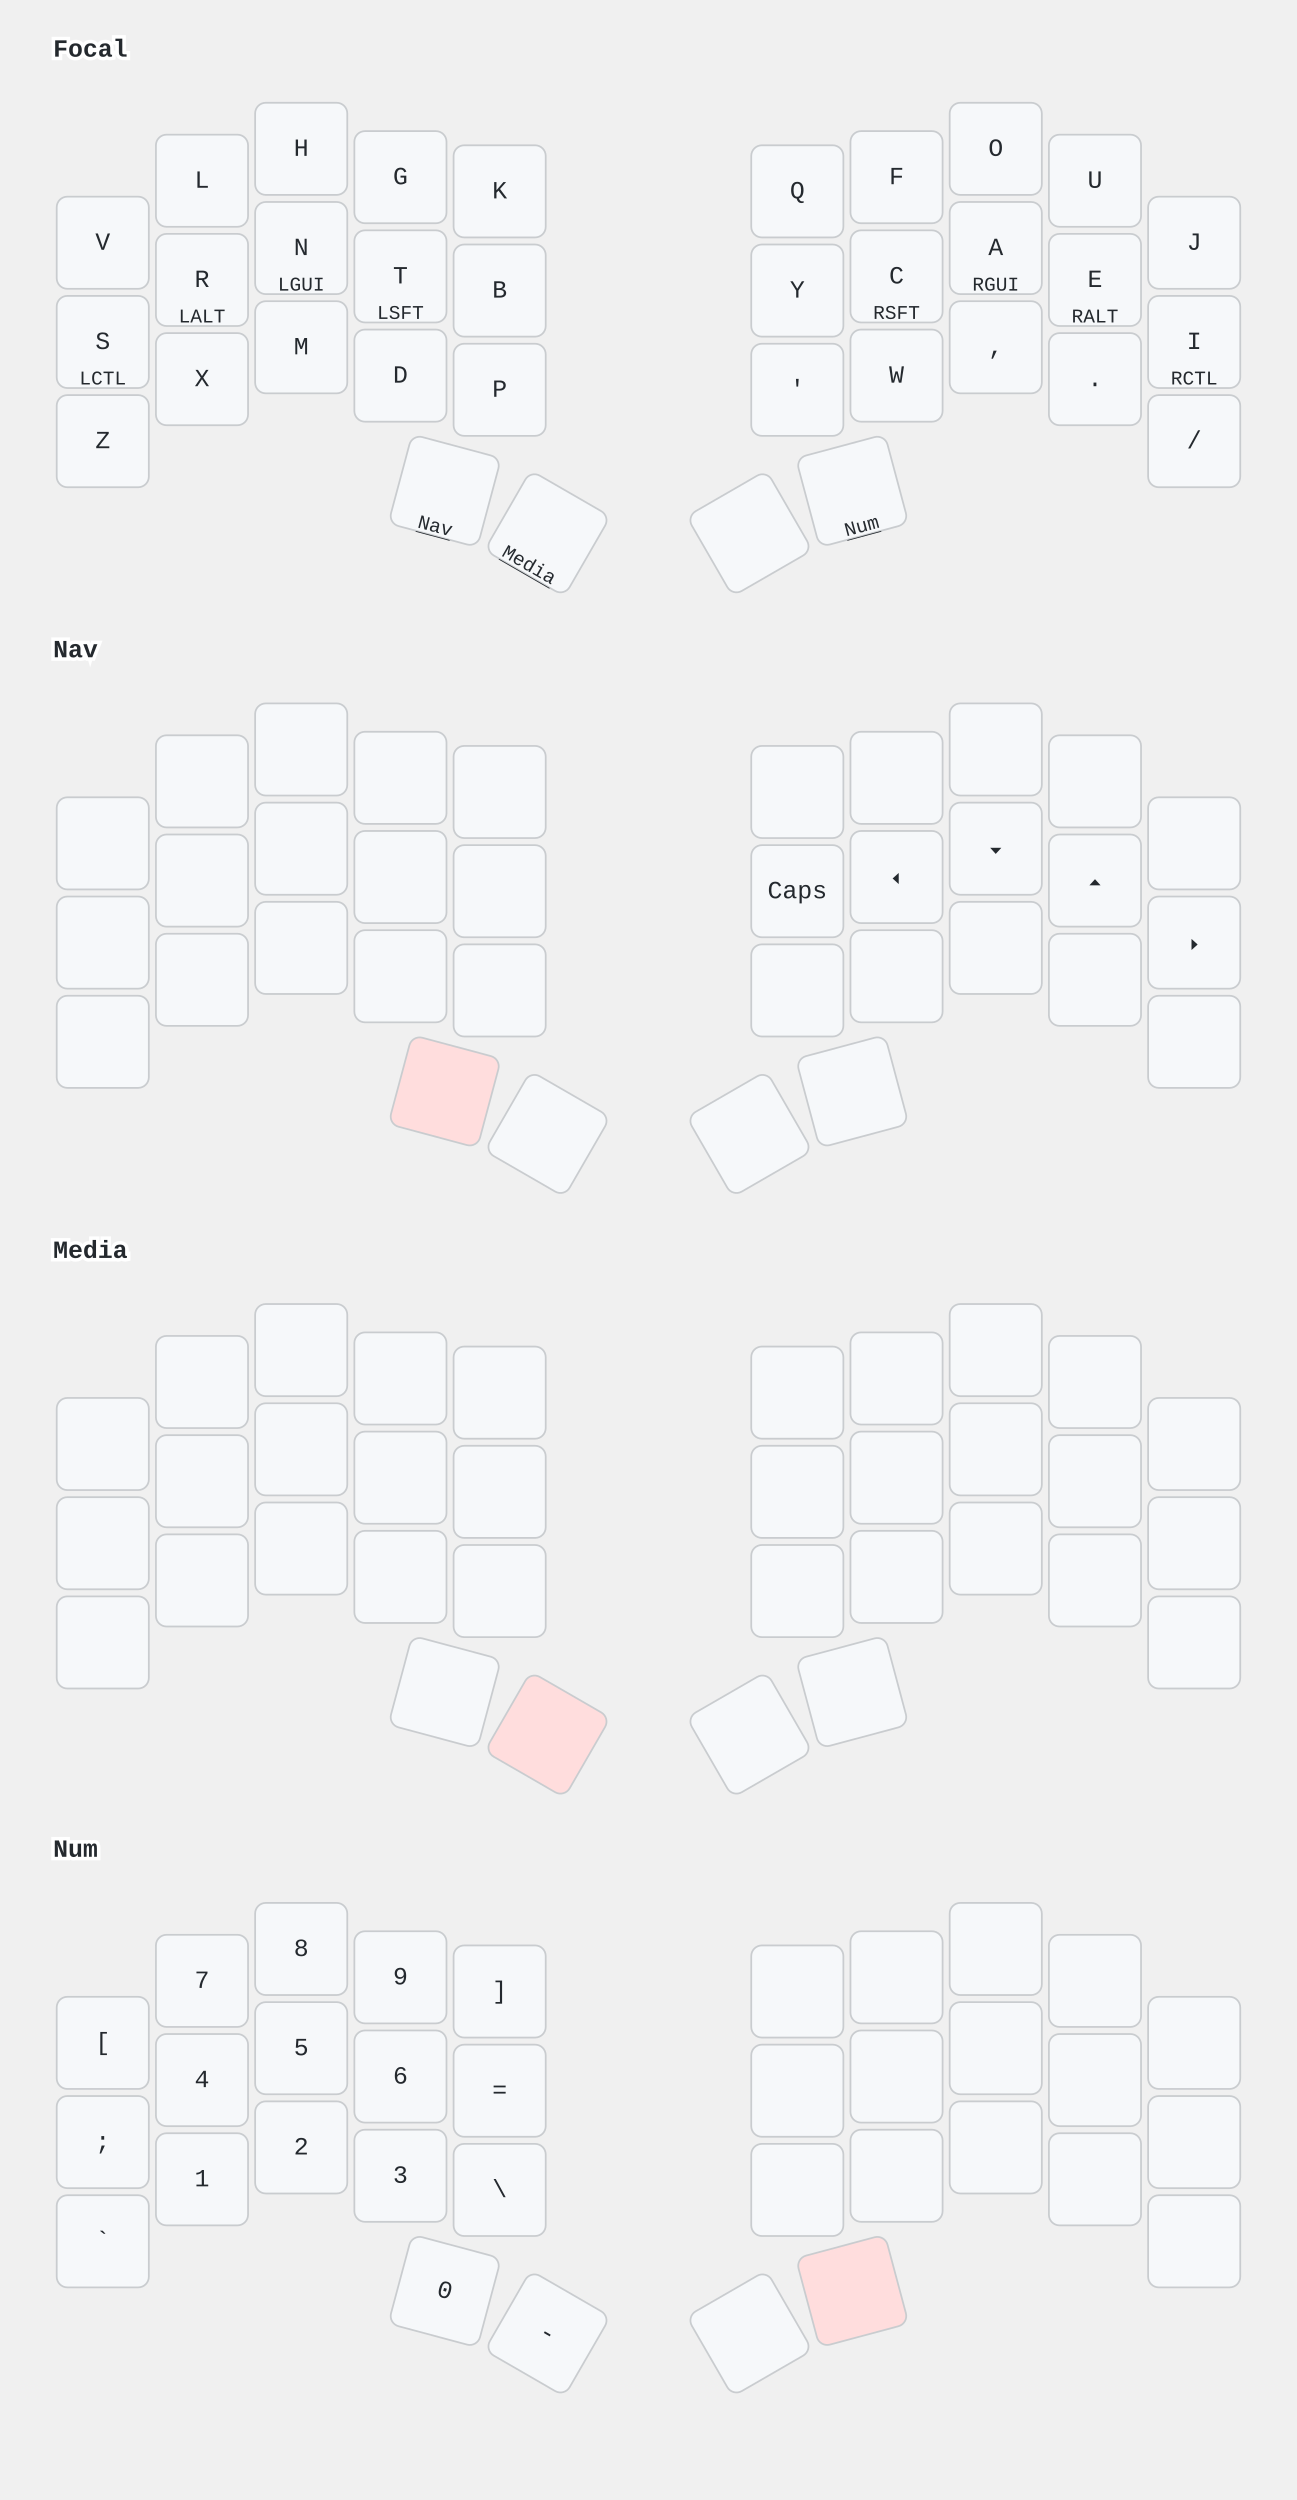
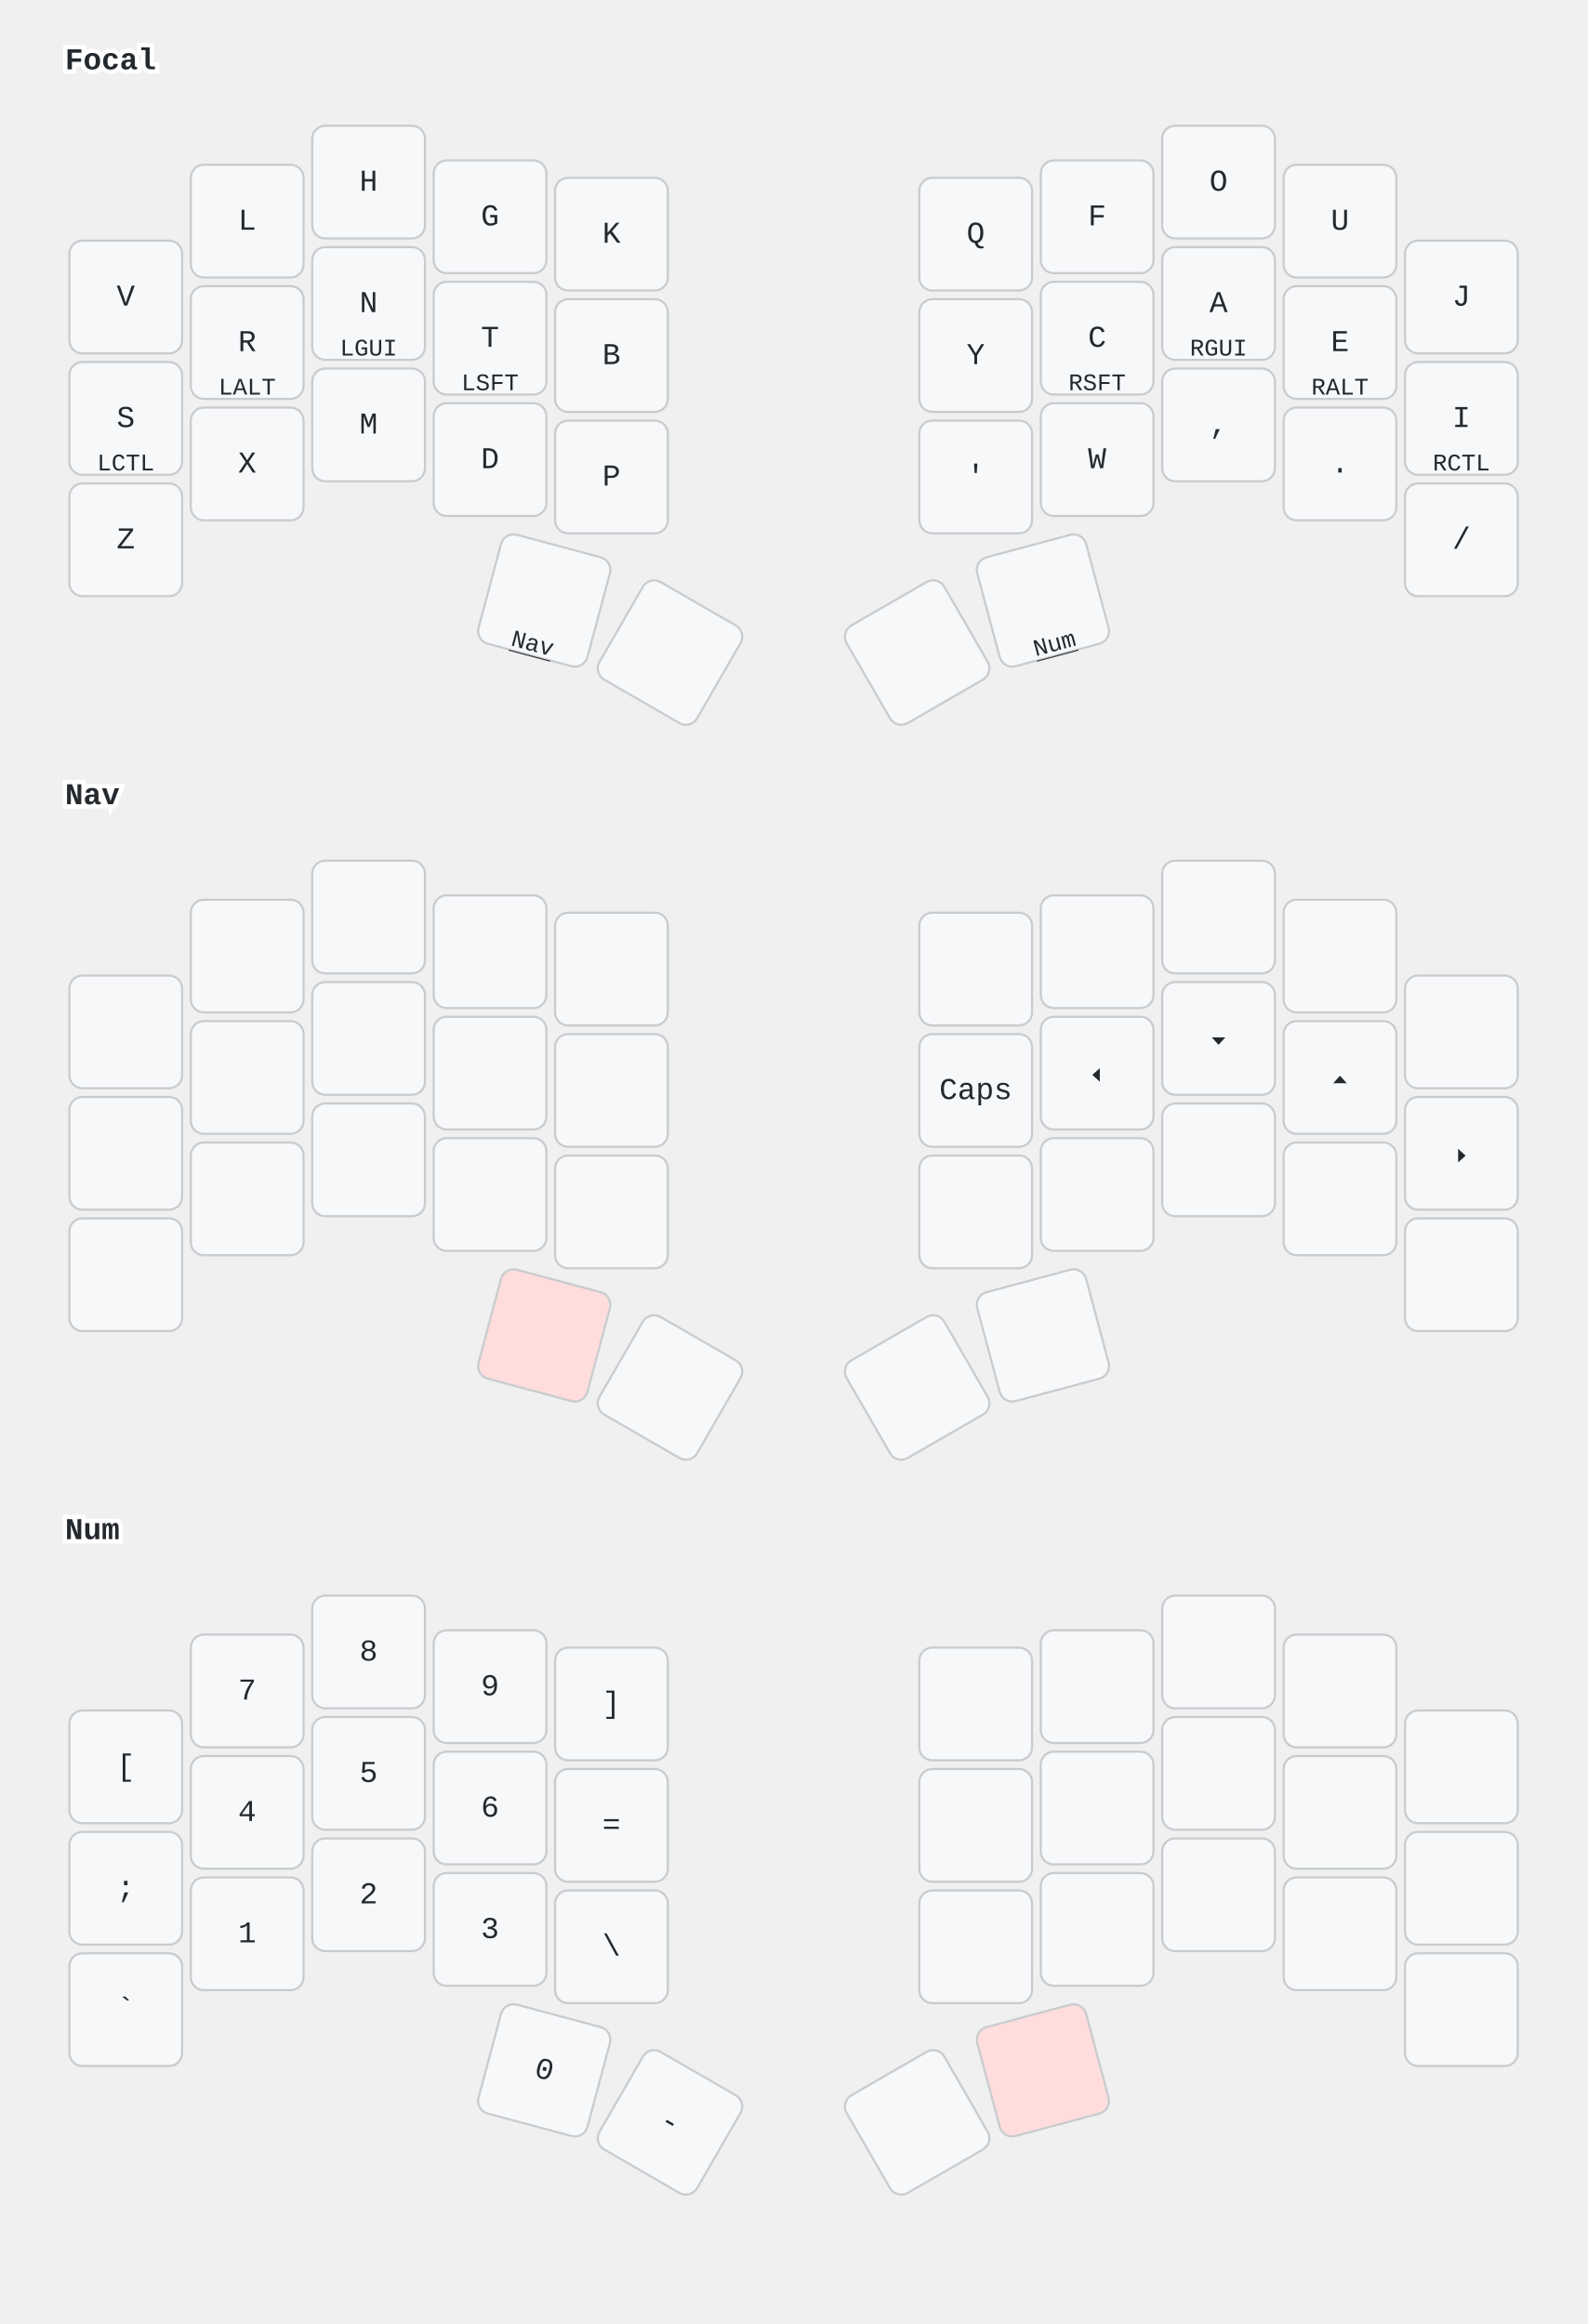
- <svg xmlns="http://www.w3.org/2000/svg" xmlns:xlink="http://www.w3.org/1999/xlink" width="732" height="1411" viewBox="0 0 732 1411" class="keymap">
+ <svg xmlns="http://www.w3.org/2000/svg" xmlns:xlink="http://www.w3.org/1999/xlink" width="732" height="1072" viewBox="0 0 732 1072" class="keymap">
  <defs>/* start glyphs */
<svg id="mdi:apple-keyboard-command">
      <svg id="mdi-apple-keyboard-command" viewBox="0 0 24 24">
        <path d="M6,2A4,4 0 0,1 10,6V8H14V6A4,4 0 0,1 18,2A4,4 0 0,1 22,6A4,4 0 0,1 18,10H16V14H18A4,4 0 0,1 22,18A4,4 0 0,1 18,22A4,4 0 0,1 14,18V16H10V18A4,4 0 0,1 6,22A4,4 0 0,1 2,18A4,4 0 0,1 6,14H8V10H6A4,4 0 0,1 2,6A4,4 0 0,1 6,2M16,18A2,2 0 0,0 18,20A2,2 0 0,0 20,18A2,2 0 0,0 18,16H16V18M14,10H10V14H14V10M6,16A2,2 0 0,0 4,18A2,2 0 0,0 6,20A2,2 0 0,0 8,18V16H6M8,6A2,2 0 0,0 6,4A2,2 0 0,0 4,6A2,2 0 0,0 6,8H8V6M18,8A2,2 0 0,0 20,6A2,2 0 0,0 18,4A2,2 0 0,0 16,6V8H18Z" />
      </svg>
    </svg>
    <svg id="mdi:apple-keyboard-control">
      <svg id="mdi-apple-keyboard-control" viewBox="0 0 24 24">
        <path d="M19.78,11.78L18.36,13.19L12,6.83L5.64,13.19L4.22,11.78L12,4L19.78,11.78Z" />
      </svg>
    </svg>
    <svg id="mdi:apple-keyboard-option">
      <svg id="mdi-apple-keyboard-option" viewBox="0 0 24 24">
        <path d="M3,4H9.11L16.15,18H21V20H14.88L7.84,6H3V4M14,4H21V6H14V4Z" />
      </svg>
    </svg>
    <svg id="mdi:apple-keyboard-shift">
      <svg id="mdi-apple-keyboard-shift" viewBox="0 0 24 24">
        <path d="M15,18V12H17.17L12,6.83L6.83,12H9V18H15M12,4L22,14H17V20H7V14H2L12,4Z" />
      </svg>
    </svg>
    <svg id="mdi:backspace-outline">
      <svg id="mdi-backspace-outline" viewBox="0 0 24 24">
        <path d="M19,15.59L17.59,17L14,13.41L10.41,17L9,15.59L12.59,12L9,8.41L10.41,7L14,10.59L17.59,7L19,8.41L15.41,12L19,15.59M22,3A2,2 0 0,1 24,5V19A2,2 0 0,1 22,21H7C6.31,21 5.77,20.64 5.41,20.11L0,12L5.41,3.88C5.77,3.35 6.31,3 7,3H22M22,5H7L2.28,12L7,19H22V5Z" />
      </svg>
    </svg>
    <svg id="mdi:keyboard-return">
      <svg id="mdi-keyboard-return" viewBox="0 0 24 24">
        <path d="M19,7V11H5.83L9.41,7.41L8,6L2,12L8,18L9.41,16.58L5.83,13H21V7H19Z" />
      </svg>
    </svg>
    <svg id="mdi:keyboard-space">
      <svg id="mdi-keyboard-space" viewBox="0 0 24 24">
        <path d="M3 15H5V19H19V15H21V19C21 20.1 20.1 21 19 21H5C3.9 21 3 20.1 3 19V15Z" />
      </svg>
    </svg>
    <svg id="mdi:keyboard-tab">
      <svg id="mdi-keyboard-tab" viewBox="0 0 24 24">
        <path d="M20,18H22V6H20M11.59,7.41L15.17,11H1V13H15.17L11.59,16.58L13,18L19,12L13,6L11.59,7.41Z" />
      </svg>
    </svg>
    <svg id="mdi:lightbulb-on-outline">
      <svg id="mdi-lightbulb-on-outline" viewBox="0 0 24 24">
        <path d="M20,11H23V13H20V11M1,11H4V13H1V11M13,1V4H11V1H13M4.92,3.5L7.05,5.64L5.63,7.05L3.5,4.93L4.92,3.5M16.95,5.63L19.07,3.5L20.5,4.93L18.37,7.05L16.95,5.63M12,6A6,6 0 0,1 18,12C18,14.22 16.79,16.16 15,17.2V19A1,1 0 0,1 14,20H10A1,1 0 0,1 9,19V17.2C7.21,16.16 6,14.22 6,12A6,6 0 0,1 12,6M14,21V22A1,1 0 0,1 13,23H11A1,1 0 0,1 10,22V21H14M11,18H13V15.87C14.73,15.43 16,13.86 16,12A4,4 0 0,0 12,8A4,4 0 0,0 8,12C8,13.86 9.27,15.43 11,15.87V18Z" />
      </svg>
    </svg>
    <svg id="mdi:lightbulb-outline">
      <svg id="mdi-lightbulb-outline" viewBox="0 0 24 24">
        <path d="M12,2A7,7 0 0,1 19,9C19,11.38 17.81,13.47 16,14.74V17A1,1 0 0,1 15,18H9A1,1 0 0,1 8,17V14.74C6.19,13.47 5,11.38 5,9A7,7 0 0,1 12,2M9,21V20H15V21A1,1 0 0,1 14,22H10A1,1 0 0,1 9,21M12,4A5,5 0 0,0 7,9C7,11.05 8.23,12.81 10,13.58V16H14V13.58C15.77,12.81 17,11.05 17,9A5,5 0 0,0 12,4Z" />
      </svg>
    </svg>
    <svg id="mdi:play-pause">
      <svg id="mdi-play-pause" viewBox="0 0 24 24">
        <path d="M3,5V19L11,12M13,19H16V5H13M18,5V19H21V5" />
      </svg>
    </svg>
    <svg id="mdi:skip-next">
      <svg id="mdi-skip-next" viewBox="0 0 24 24">
        <path d="M16,18H18V6H16M6,18L14.5,12L6,6V18Z" />
      </svg>
    </svg>
    <svg id="mdi:skip-previous">
      <svg id="mdi-skip-previous" viewBox="0 0 24 24">
        <path d="M6,18V6H8V18H6M9.5,12L18,6V18L9.5,12Z" />
      </svg>
    </svg>
    <svg id="mdi:volume-high">
      <svg id="mdi-volume-high" viewBox="0 0 24 24">
        <path d="M14,3.23V5.29C16.89,6.15 19,8.83 19,12C19,15.17 16.89,17.84 14,18.7V20.77C18,19.86 21,16.28 21,12C21,7.72 18,4.14 14,3.23M16.5,12C16.5,10.23 15.5,8.71 14,7.97V16C15.5,15.29 16.5,13.76 16.5,12M3,9V15H7L12,20V4L7,9H3Z" />
      </svg>
    </svg>
    <svg id="mdi:volume-low">
      <svg id="mdi-volume-low" viewBox="0 0 24 24">
        <path d="M7,9V15H11L16,20V4L11,9H7Z" />
      </svg>
    </svg>
    <svg id="mdi:volume-off">
      <svg id="mdi-volume-off" viewBox="0 0 24 24">
        <path d="M12,4L9.91,6.09L12,8.18M4.27,3L3,4.27L7.73,9H3V15H7L12,20V13.27L16.25,17.53C15.58,18.04 14.83,18.46 14,18.7V20.77C15.38,20.45 16.63,19.82 17.68,18.96L19.73,21L21,19.73L12,10.73M19,12C19,12.94 18.8,13.82 18.46,14.64L19.97,16.15C20.62,14.91 21,13.5 21,12C21,7.72 18,4.14 14,3.23V5.29C16.89,6.15 19,8.83 19,12M16.5,12C16.5,10.23 15.5,8.71 14,7.97V10.18L16.45,12.63C16.5,12.43 16.5,12.21 16.5,12Z" />
      </svg>
    </svg>
  </defs>/* end glyphs */
<style>/* inherit to force styles through use tags */
svg path {
    fill: inherit;
}

/* font and background color specifications */
svg.keymap {
    font-family: SFMono-Regular,Consolas,Liberation Mono,Menlo,monospace;
    font-size: 14px;
    font-kerning: normal;
    text-rendering: optimizeLegibility;
    fill: #24292e;
}

/* default key styling */
rect.key {
    fill: #f6f8fa;
}

rect.key, rect.combo {
    stroke: #c9cccf;
    stroke-width: 1;
}

/* default key side styling, only used is draw_key_sides is set */
rect.side {
    filter: brightness(90%);
}

/* color accent for combo boxes */
rect.combo, rect.combo-separate {
    fill: #cdf;
}

/* color accent for held keys */
rect.held, rect.combo.held {
    fill: #fdd;
}

/* color accent for ghost (optional) keys */
rect.ghost, rect.combo.ghost {
    stroke-dasharray: 4, 4;
    stroke-width: 2;
}

text {
    text-anchor: middle;
    dominant-baseline: middle;
}

/* styling for layer labels */
text.label {
    font-weight: bold;
    text-anchor: start;
    stroke: white;
    stroke-width: 4;
    paint-order: stroke;
}

/* styling for optional footer */
text.footer {
    text-anchor: end;
    dominant-baseline: auto;
    stroke: white;
    stroke-width: 4;
    paint-order: stroke;
}

/* styling for combo tap, and key non-tap label text */
text.combo, text.hold, text.shifted, text.left, text.right, text.tl, text.tr, text.bl, text.br {
    font-size: 11px;
}

text.hold, text.bl, text.br {
    text-anchor: middle;
    dominant-baseline: auto;
}

text.shifted, text.tl, text.tr {
    text-anchor: middle;
    dominant-baseline: hanging;
}

text.left, text.tl, text.bl {
    text-anchor: start;
}

text.right, text.tr, text.br {
    text-anchor: end;
}

text.layer-activator {
    text-decoration: underline;
}

/* styling for hold/shifted label text in combo box */
text.combo.hold, text.combo.shifted, text.combo.left, text.combo.right {
    font-size: 8px;
}

/* lighter symbol for transparent keys */
text.trans {
    fill: #7b7e81;
}

/* styling for combo dendrons */
path.combo {
    stroke-width: 1;
    stroke: gray;
    fill: none;
}

/* Start Tabler Icons Cleanup */
/* cannot use height/width with glyphs */
.icon-tabler &gt; path {
    fill: inherit;
    stroke: inherit;
    stroke-width: 2;
}
/* hide tabler's default box */
.icon-tabler &gt; path[stroke="none"][fill="none"] {
    visibility: hidden;
}
/* End Tabler Icons Cleanup */

@media (prefers-color-scheme: dark) {
svg.keymap { fill: #d1d6db; }
rect.key { fill: #3f4750; }
rect.key, rect.combo { stroke: #60666c; }
rect.combo, rect.combo-separate { fill: #1f3d7a; }
rect.held, rect.combo.held { fill: #854747; }
text.label, text.footer { stroke: black; }
text.trans { fill: #7e8184; }
path.combo { stroke: #7f7f7f; }

}</style>
  <g transform="translate(30, 0)" class="layer-Focal">
    <text x="0" y="28" class="label" id="Focal">Focal</text>
    <g transform="translate(0, 56)">
      <g transform="translate(28, 81)" class="key keypos-0">
        <rect rx="6" ry="6" x="-26" y="-26" width="52" height="52" class="key" />
        <text x="0" y="0" class="key tap">V</text>
      </g>
      <g transform="translate(84, 46)" class="key keypos-1">
        <rect rx="6" ry="6" x="-26" y="-26" width="52" height="52" class="key" />
        <text x="0" y="0" class="key tap">L</text>
      </g>
      <g transform="translate(140, 28)" class="key keypos-2">
        <rect rx="6" ry="6" x="-26" y="-26" width="52" height="52" class="key" />
        <text x="0" y="0" class="key tap">H</text>
      </g>
      <g transform="translate(196, 44)" class="key keypos-3">
        <rect rx="6" ry="6" x="-26" y="-26" width="52" height="52" class="key" />
        <text x="0" y="0" class="key tap">G</text>
      </g>
      <g transform="translate(252, 52)" class="key keypos-4">
        <rect rx="6" ry="6" x="-26" y="-26" width="52" height="52" class="key" />
        <text x="0" y="0" class="key tap">K</text>
      </g>
      <g transform="translate(420, 52)" class="key keypos-5">
        <rect rx="6" ry="6" x="-26" y="-26" width="52" height="52" class="key" />
        <text x="0" y="0" class="key tap">Q</text>
      </g>
      <g transform="translate(476, 44)" class="key keypos-6">
        <rect rx="6" ry="6" x="-26" y="-26" width="52" height="52" class="key" />
        <text x="0" y="0" class="key tap">F</text>
      </g>
      <g transform="translate(532, 28)" class="key keypos-7">
        <rect rx="6" ry="6" x="-26" y="-26" width="52" height="52" class="key" />
        <text x="0" y="0" class="key tap">O</text>
      </g>
      <g transform="translate(588, 46)" class="key keypos-8">
        <rect rx="6" ry="6" x="-26" y="-26" width="52" height="52" class="key" />
        <text x="0" y="0" class="key tap">U</text>
      </g>
      <g transform="translate(644, 81)" class="key keypos-9">
        <rect rx="6" ry="6" x="-26" y="-26" width="52" height="52" class="key" />
        <text x="0" y="0" class="key tap">J</text>
      </g>
      <g transform="translate(28, 137)" class="key keypos-10">
        <rect rx="6" ry="6" x="-26" y="-26" width="52" height="52" class="key" />
        <text x="0" y="0" class="key tap">S</text>
        <text x="0" y="24" class="key hold">LCTL</text>
      </g>
      <g transform="translate(84, 102)" class="key keypos-11">
        <rect rx="6" ry="6" x="-26" y="-26" width="52" height="52" class="key" />
        <text x="0" y="0" class="key tap">R</text>
        <text x="0" y="24" class="key hold">LALT</text>
      </g>
      <g transform="translate(140, 84)" class="key keypos-12">
        <rect rx="6" ry="6" x="-26" y="-26" width="52" height="52" class="key" />
        <text x="0" y="0" class="key tap">N</text>
        <text x="0" y="24" class="key hold">LGUI</text>
      </g>
      <g transform="translate(196, 100)" class="key keypos-13">
        <rect rx="6" ry="6" x="-26" y="-26" width="52" height="52" class="key" />
        <text x="0" y="0" class="key tap">T</text>
        <text x="0" y="24" class="key hold">LSFT</text>
      </g>
      <g transform="translate(252, 108)" class="key keypos-14">
        <rect rx="6" ry="6" x="-26" y="-26" width="52" height="52" class="key" />
        <text x="0" y="0" class="key tap">B</text>
      </g>
      <g transform="translate(420, 108)" class="key keypos-15">
        <rect rx="6" ry="6" x="-26" y="-26" width="52" height="52" class="key" />
        <text x="0" y="0" class="key tap">Y</text>
      </g>
      <g transform="translate(476, 100)" class="key keypos-16">
        <rect rx="6" ry="6" x="-26" y="-26" width="52" height="52" class="key" />
        <text x="0" y="0" class="key tap">C</text>
        <text x="0" y="24" class="key hold">RSFT</text>
      </g>
      <g transform="translate(532, 84)" class="key keypos-17">
        <rect rx="6" ry="6" x="-26" y="-26" width="52" height="52" class="key" />
        <text x="0" y="0" class="key tap">A</text>
        <text x="0" y="24" class="key hold">RGUI</text>
      </g>
      <g transform="translate(588, 102)" class="key keypos-18">
        <rect rx="6" ry="6" x="-26" y="-26" width="52" height="52" class="key" />
        <text x="0" y="0" class="key tap">E</text>
        <text x="0" y="24" class="key hold">RALT</text>
      </g>
      <g transform="translate(644, 137)" class="key keypos-19">
        <rect rx="6" ry="6" x="-26" y="-26" width="52" height="52" class="key" />
        <text x="0" y="0" class="key tap">I</text>
        <text x="0" y="24" class="key hold">RCTL</text>
      </g>
      <g transform="translate(28, 193)" class="key keypos-20">
        <rect rx="6" ry="6" x="-26" y="-26" width="52" height="52" class="key" />
        <text x="0" y="0" class="key tap">Z</text>
      </g>
      <g transform="translate(84, 158)" class="key keypos-21">
        <rect rx="6" ry="6" x="-26" y="-26" width="52" height="52" class="key" />
        <text x="0" y="0" class="key tap">X</text>
      </g>
      <g transform="translate(140, 140)" class="key keypos-22">
        <rect rx="6" ry="6" x="-26" y="-26" width="52" height="52" class="key" />
        <text x="0" y="0" class="key tap">M</text>
      </g>
      <g transform="translate(196, 156)" class="key keypos-23">
        <rect rx="6" ry="6" x="-26" y="-26" width="52" height="52" class="key" />
        <text x="0" y="0" class="key tap">D</text>
      </g>
      <g transform="translate(252, 164)" class="key keypos-24">
        <rect rx="6" ry="6" x="-26" y="-26" width="52" height="52" class="key" />
        <text x="0" y="0" class="key tap">P</text>
      </g>
      <g transform="translate(420, 164)" class="key keypos-25">
        <rect rx="6" ry="6" x="-26" y="-26" width="52" height="52" class="key" />
        <text x="0" y="0" class="key tap">'</text>
      </g>
      <g transform="translate(476, 156)" class="key keypos-26">
        <rect rx="6" ry="6" x="-26" y="-26" width="52" height="52" class="key" />
        <text x="0" y="0" class="key tap">W</text>
      </g>
      <g transform="translate(532, 140)" class="key keypos-27">
        <rect rx="6" ry="6" x="-26" y="-26" width="52" height="52" class="key" />
        <text x="0" y="0" class="key tap">,</text>
      </g>
      <g transform="translate(588, 158)" class="key keypos-28">
        <rect rx="6" ry="6" x="-26" y="-26" width="52" height="52" class="key" />
        <text x="0" y="0" class="key tap">.</text>
      </g>
      <g transform="translate(644, 193)" class="key keypos-29">
        <rect rx="6" ry="6" x="-26" y="-26" width="52" height="52" class="key" />
        <text x="0" y="0" class="key tap">/</text>
      </g>
      <g transform="translate(221, 221) rotate(15.0)" class="key keypos-30">
        <rect rx="6" ry="6" x="-26" y="-26" width="52" height="52" class="key" />
        <use href="#mdi:keyboard-space" xlink:href="#mdi:keyboard-space" x="-7" y="-7" height="14" width="14.0" class="key tap glyph mdi:keyboard-space" />
        <a href="#Nav">
          <text x="0" y="24" class="key hold layer-activator">Nav</text>
        </a>
      </g>
      <g transform="translate(279, 245) rotate(30.0)" class="key keypos-31">
        <rect rx="6" ry="6" x="-26" y="-26" width="52" height="52" class="key" />
        <use href="#mdi:keyboard-tab" xlink:href="#mdi:keyboard-tab" x="-7" y="-7" height="14" width="14.0" class="key tap glyph mdi:keyboard-tab" />
-         <a href="#Media">
-           <text x="0" y="24" class="key hold layer-activator">Media</text>
-         </a>
      </g>
      <g transform="translate(393, 245) rotate(-30.0)" class="key keypos-32">
        <rect rx="6" ry="6" x="-26" y="-26" width="52" height="52" class="key" />
        <use href="#mdi:keyboard-return" xlink:href="#mdi:keyboard-return" x="-7" y="-7" height="14" width="14.0" class="key tap glyph mdi:keyboard-return" />
      </g>
      <g transform="translate(451, 221) rotate(-15.0)" class="key keypos-33">
        <rect rx="6" ry="6" x="-26" y="-26" width="52" height="52" class="key" />
        <use href="#mdi:backspace-outline" xlink:href="#mdi:backspace-outline" x="-7" y="-7" height="14" width="14.0" class="key tap glyph mdi:backspace-outline" />
        <a href="#Num">
          <text x="0" y="24" class="key hold layer-activator">Num</text>
        </a>
      </g>
    </g>
  </g>
  <g transform="translate(30, 339)" class="layer-Nav">
    <text x="0" y="28" class="label" id="Nav">Nav</text>
    <g transform="translate(0, 56)">
      <g transform="translate(28, 81)" class="key keypos-0">
        <rect rx="6" ry="6" x="-26" y="-26" width="52" height="52" class="key" />
      </g>
      <g transform="translate(84, 46)" class="key keypos-1">
        <rect rx="6" ry="6" x="-26" y="-26" width="52" height="52" class="key" />
      </g>
      <g transform="translate(140, 28)" class="key keypos-2">
        <rect rx="6" ry="6" x="-26" y="-26" width="52" height="52" class="key" />
      </g>
      <g transform="translate(196, 44)" class="key keypos-3">
        <rect rx="6" ry="6" x="-26" y="-26" width="52" height="52" class="key" />
      </g>
      <g transform="translate(252, 52)" class="key keypos-4">
        <rect rx="6" ry="6" x="-26" y="-26" width="52" height="52" class="key" />
      </g>
      <g transform="translate(420, 52)" class="key keypos-5">
        <rect rx="6" ry="6" x="-26" y="-26" width="52" height="52" class="key" />
      </g>
      <g transform="translate(476, 44)" class="key keypos-6">
        <rect rx="6" ry="6" x="-26" y="-26" width="52" height="52" class="key" />
+         <use href="#mdi:skip-previous" xlink:href="#mdi:skip-previous" x="-7" y="-7" height="14" width="14.0" class="key tap glyph mdi:skip-previous" />
      </g>
      <g transform="translate(532, 28)" class="key keypos-7">
        <rect rx="6" ry="6" x="-26" y="-26" width="52" height="52" class="key" />
+         <use href="#mdi:volume-low" xlink:href="#mdi:volume-low" x="-7" y="-7" height="14" width="14.0" class="key tap glyph mdi:volume-low" />
      </g>
      <g transform="translate(588, 46)" class="key keypos-8">
        <rect rx="6" ry="6" x="-26" y="-26" width="52" height="52" class="key" />
+         <use href="#mdi:volume-high" xlink:href="#mdi:volume-high" x="-7" y="-7" height="14" width="14.0" class="key tap glyph mdi:volume-high" />
      </g>
      <g transform="translate(644, 81)" class="key keypos-9">
        <rect rx="6" ry="6" x="-26" y="-26" width="52" height="52" class="key" />
+         <use href="#mdi:skip-next" xlink:href="#mdi:skip-next" x="-7" y="-7" height="14" width="14.0" class="key tap glyph mdi:skip-next" />
      </g>
      <g transform="translate(28, 137)" class="key keypos-10">
        <rect rx="6" ry="6" x="-26" y="-26" width="52" height="52" class="key" />
        <use href="#mdi:apple-keyboard-control" xlink:href="#mdi:apple-keyboard-control" x="-7" y="-7" height="14" width="14.0" class="key tap glyph mdi:apple-keyboard-control" />
      </g>
      <g transform="translate(84, 102)" class="key keypos-11">
        <rect rx="6" ry="6" x="-26" y="-26" width="52" height="52" class="key" />
        <use href="#mdi:apple-keyboard-option" xlink:href="#mdi:apple-keyboard-option" x="-7" y="-7" height="14" width="14.0" class="key tap glyph mdi:apple-keyboard-option" />
      </g>
      <g transform="translate(140, 84)" class="key keypos-12">
        <rect rx="6" ry="6" x="-26" y="-26" width="52" height="52" class="key" />
        <use href="#mdi:apple-keyboard-command" xlink:href="#mdi:apple-keyboard-command" x="-7" y="-7" height="14" width="14.0" class="key tap glyph mdi:apple-keyboard-command" />
      </g>
      <g transform="translate(196, 100)" class="key keypos-13">
        <rect rx="6" ry="6" x="-26" y="-26" width="52" height="52" class="key" />
        <use href="#mdi:apple-keyboard-shift" xlink:href="#mdi:apple-keyboard-shift" x="-7" y="-7" height="14" width="14.0" class="key tap glyph mdi:apple-keyboard-shift" />
      </g>
      <g transform="translate(252, 108)" class="key keypos-14">
        <rect rx="6" ry="6" x="-26" y="-26" width="52" height="52" class="key" />
      </g>
      <g transform="translate(420, 108)" class="key keypos-15">
        <rect rx="6" ry="6" x="-26" y="-26" width="52" height="52" class="key" />
        <text x="0" y="0" class="key tap">Caps</text>
      </g>
      <g transform="translate(476, 100)" class="key keypos-16">
        <rect rx="6" ry="6" x="-26" y="-26" width="52" height="52" class="key" />
        <text x="0" y="0" class="key tap">⏴</text>
      </g>
      <g transform="translate(532, 84)" class="key keypos-17">
        <rect rx="6" ry="6" x="-26" y="-26" width="52" height="52" class="key" />
        <text x="0" y="0" class="key tap">⏷</text>
      </g>
      <g transform="translate(588, 102)" class="key keypos-18">
        <rect rx="6" ry="6" x="-26" y="-26" width="52" height="52" class="key" />
        <text x="0" y="0" class="key tap">⏶</text>
      </g>
      <g transform="translate(644, 137)" class="key keypos-19">
        <rect rx="6" ry="6" x="-26" y="-26" width="52" height="52" class="key" />
        <text x="0" y="0" class="key tap">⏵</text>
      </g>
      <g transform="translate(28, 193)" class="key keypos-20">
        <rect rx="6" ry="6" x="-26" y="-26" width="52" height="52" class="key" />
      </g>
      <g transform="translate(84, 158)" class="key keypos-21">
        <rect rx="6" ry="6" x="-26" y="-26" width="52" height="52" class="key" />
      </g>
      <g transform="translate(140, 140)" class="key keypos-22">
        <rect rx="6" ry="6" x="-26" y="-26" width="52" height="52" class="key" />
      </g>
      <g transform="translate(196, 156)" class="key keypos-23">
        <rect rx="6" ry="6" x="-26" y="-26" width="52" height="52" class="key" />
      </g>
      <g transform="translate(252, 164)" class="key keypos-24">
        <rect rx="6" ry="6" x="-26" y="-26" width="52" height="52" class="key" />
      </g>
      <g transform="translate(420, 164)" class="key keypos-25">
        <rect rx="6" ry="6" x="-26" y="-26" width="52" height="52" class="key" />
      </g>
      <g transform="translate(476, 156)" class="key keypos-26">
        <rect rx="6" ry="6" x="-26" y="-26" width="52" height="52" class="key" />
      </g>
      <g transform="translate(532, 140)" class="key keypos-27">
        <rect rx="6" ry="6" x="-26" y="-26" width="52" height="52" class="key" />
+         <use href="#mdi:lightbulb-outline" xlink:href="#mdi:lightbulb-outline" x="-7" y="-7" height="14" width="14.0" class="key tap glyph mdi:lightbulb-outline" />
      </g>
      <g transform="translate(588, 158)" class="key keypos-28">
        <rect rx="6" ry="6" x="-26" y="-26" width="52" height="52" class="key" />
+         <use href="#mdi:lightbulb-on-outline" xlink:href="#mdi:lightbulb-on-outline" x="-7" y="-7" height="14" width="14.0" class="key tap glyph mdi:lightbulb-on-outline" />
      </g>
      <g transform="translate(644, 193)" class="key keypos-29">
        <rect rx="6" ry="6" x="-26" y="-26" width="52" height="52" class="key" />
      </g>
      <g transform="translate(221, 221) rotate(15.0)" class="key held keypos-30">
        <rect rx="6" ry="6" x="-26" y="-26" width="52" height="52" class="key held" />
      </g>
      <g transform="translate(279, 245) rotate(30.0)" class="key keypos-31">
        <rect rx="6" ry="6" x="-26" y="-26" width="52" height="52" class="key" />
      </g>
      <g transform="translate(393, 245) rotate(-30.0)" class="key keypos-32">
        <rect rx="6" ry="6" x="-26" y="-26" width="52" height="52" class="key" />
+         <use href="#mdi:volume-off" xlink:href="#mdi:volume-off" x="-7" y="-7" height="14" width="14.0" class="key tap glyph mdi:volume-off" />
      </g>
      <g transform="translate(451, 221) rotate(-15.0)" class="key keypos-33">
        <rect rx="6" ry="6" x="-26" y="-26" width="52" height="52" class="key" />
+         <use href="#mdi:play-pause" xlink:href="#mdi:play-pause" x="-7" y="-7" height="14" width="14.0" class="key tap glyph mdi:play-pause" />
      </g>
    </g>
  </g>
-   <g transform="translate(30, 678)" class="layer-Media">
-     <text x="0" y="28" class="label" id="Media">Media</text>
-     <g transform="translate(0, 56)">
-       <g transform="translate(28, 81)" class="key keypos-0">
-         <rect rx="6" ry="6" x="-26" y="-26" width="52" height="52" class="key" />
-       </g>
-       <g transform="translate(84, 46)" class="key keypos-1">
-         <rect rx="6" ry="6" x="-26" y="-26" width="52" height="52" class="key" />
-       </g>
-       <g transform="translate(140, 28)" class="key keypos-2">
-         <rect rx="6" ry="6" x="-26" y="-26" width="52" height="52" class="key" />
-       </g>
-       <g transform="translate(196, 44)" class="key keypos-3">
-         <rect rx="6" ry="6" x="-26" y="-26" width="52" height="52" class="key" />
-       </g>
-       <g transform="translate(252, 52)" class="key keypos-4">
-         <rect rx="6" ry="6" x="-26" y="-26" width="52" height="52" class="key" />
-       </g>
-       <g transform="translate(420, 52)" class="key keypos-5">
-         <rect rx="6" ry="6" x="-26" y="-26" width="52" height="52" class="key" />
-       </g>
-       <g transform="translate(476, 44)" class="key keypos-6">
-         <rect rx="6" ry="6" x="-26" y="-26" width="52" height="52" class="key" />
-       </g>
-       <g transform="translate(532, 28)" class="key keypos-7">
-         <rect rx="6" ry="6" x="-26" y="-26" width="52" height="52" class="key" />
-         <use href="#mdi:lightbulb-outline" xlink:href="#mdi:lightbulb-outline" x="-7" y="-7" height="14" width="14.0" class="key tap glyph mdi:lightbulb-outline" />
-       </g>
-       <g transform="translate(588, 46)" class="key keypos-8">
-         <rect rx="6" ry="6" x="-26" y="-26" width="52" height="52" class="key" />
-         <use href="#mdi:lightbulb-on-outline" xlink:href="#mdi:lightbulb-on-outline" x="-7" y="-7" height="14" width="14.0" class="key tap glyph mdi:lightbulb-on-outline" />
-       </g>
-       <g transform="translate(644, 81)" class="key keypos-9">
-         <rect rx="6" ry="6" x="-26" y="-26" width="52" height="52" class="key" />
-       </g>
-       <g transform="translate(28, 137)" class="key keypos-10">
-         <rect rx="6" ry="6" x="-26" y="-26" width="52" height="52" class="key" />
-         <use href="#mdi:apple-keyboard-control" xlink:href="#mdi:apple-keyboard-control" x="-7" y="-7" height="14" width="14.0" class="key tap glyph mdi:apple-keyboard-control" />
-       </g>
-       <g transform="translate(84, 102)" class="key keypos-11">
-         <rect rx="6" ry="6" x="-26" y="-26" width="52" height="52" class="key" />
-         <use href="#mdi:apple-keyboard-option" xlink:href="#mdi:apple-keyboard-option" x="-7" y="-7" height="14" width="14.0" class="key tap glyph mdi:apple-keyboard-option" />
-       </g>
-       <g transform="translate(140, 84)" class="key keypos-12">
-         <rect rx="6" ry="6" x="-26" y="-26" width="52" height="52" class="key" />
-         <use href="#mdi:apple-keyboard-command" xlink:href="#mdi:apple-keyboard-command" x="-7" y="-7" height="14" width="14.0" class="key tap glyph mdi:apple-keyboard-command" />
-       </g>
-       <g transform="translate(196, 100)" class="key keypos-13">
-         <rect rx="6" ry="6" x="-26" y="-26" width="52" height="52" class="key" />
-         <use href="#mdi:apple-keyboard-shift" xlink:href="#mdi:apple-keyboard-shift" x="-7" y="-7" height="14" width="14.0" class="key tap glyph mdi:apple-keyboard-shift" />
-       </g>
-       <g transform="translate(252, 108)" class="key keypos-14">
-         <rect rx="6" ry="6" x="-26" y="-26" width="52" height="52" class="key" />
-       </g>
-       <g transform="translate(420, 108)" class="key keypos-15">
-         <rect rx="6" ry="6" x="-26" y="-26" width="52" height="52" class="key" />
-       </g>
-       <g transform="translate(476, 100)" class="key keypos-16">
-         <rect rx="6" ry="6" x="-26" y="-26" width="52" height="52" class="key" />
-         <use href="#mdi:skip-previous" xlink:href="#mdi:skip-previous" x="-7" y="-7" height="14" width="14.0" class="key tap glyph mdi:skip-previous" />
-       </g>
-       <g transform="translate(532, 84)" class="key keypos-17">
-         <rect rx="6" ry="6" x="-26" y="-26" width="52" height="52" class="key" />
-         <use href="#mdi:volume-low" xlink:href="#mdi:volume-low" x="-7" y="-7" height="14" width="14.0" class="key tap glyph mdi:volume-low" />
-       </g>
-       <g transform="translate(588, 102)" class="key keypos-18">
-         <rect rx="6" ry="6" x="-26" y="-26" width="52" height="52" class="key" />
-         <use href="#mdi:volume-high" xlink:href="#mdi:volume-high" x="-7" y="-7" height="14" width="14.0" class="key tap glyph mdi:volume-high" />
-       </g>
-       <g transform="translate(644, 137)" class="key keypos-19">
-         <rect rx="6" ry="6" x="-26" y="-26" width="52" height="52" class="key" />
-         <use href="#mdi:skip-next" xlink:href="#mdi:skip-next" x="-7" y="-7" height="14" width="14.0" class="key tap glyph mdi:skip-next" />
-       </g>
-       <g transform="translate(28, 193)" class="key keypos-20">
-         <rect rx="6" ry="6" x="-26" y="-26" width="52" height="52" class="key" />
-       </g>
-       <g transform="translate(84, 158)" class="key keypos-21">
-         <rect rx="6" ry="6" x="-26" y="-26" width="52" height="52" class="key" />
-       </g>
-       <g transform="translate(140, 140)" class="key keypos-22">
-         <rect rx="6" ry="6" x="-26" y="-26" width="52" height="52" class="key" />
-       </g>
-       <g transform="translate(196, 156)" class="key keypos-23">
-         <rect rx="6" ry="6" x="-26" y="-26" width="52" height="52" class="key" />
-       </g>
-       <g transform="translate(252, 164)" class="key keypos-24">
-         <rect rx="6" ry="6" x="-26" y="-26" width="52" height="52" class="key" />
-       </g>
-       <g transform="translate(420, 164)" class="key keypos-25">
-         <rect rx="6" ry="6" x="-26" y="-26" width="52" height="52" class="key" />
-       </g>
-       <g transform="translate(476, 156)" class="key keypos-26">
-         <rect rx="6" ry="6" x="-26" y="-26" width="52" height="52" class="key" />
-       </g>
-       <g transform="translate(532, 140)" class="key keypos-27">
-         <rect rx="6" ry="6" x="-26" y="-26" width="52" height="52" class="key" />
-       </g>
-       <g transform="translate(588, 158)" class="key keypos-28">
-         <rect rx="6" ry="6" x="-26" y="-26" width="52" height="52" class="key" />
-       </g>
-       <g transform="translate(644, 193)" class="key keypos-29">
-         <rect rx="6" ry="6" x="-26" y="-26" width="52" height="52" class="key" />
-       </g>
-       <g transform="translate(221, 221) rotate(15.0)" class="key keypos-30">
-         <rect rx="6" ry="6" x="-26" y="-26" width="52" height="52" class="key" />
-       </g>
-       <g transform="translate(279, 245) rotate(30.0)" class="key held keypos-31">
-         <rect rx="6" ry="6" x="-26" y="-26" width="52" height="52" class="key held" />
-       </g>
-       <g transform="translate(393, 245) rotate(-30.0)" class="key keypos-32">
-         <rect rx="6" ry="6" x="-26" y="-26" width="52" height="52" class="key" />
-         <use href="#mdi:volume-off" xlink:href="#mdi:volume-off" x="-7" y="-7" height="14" width="14.0" class="key tap glyph mdi:volume-off" />
-       </g>
-       <g transform="translate(451, 221) rotate(-15.0)" class="key keypos-33">
-         <rect rx="6" ry="6" x="-26" y="-26" width="52" height="52" class="key" />
-         <use href="#mdi:play-pause" xlink:href="#mdi:play-pause" x="-7" y="-7" height="14" width="14.0" class="key tap glyph mdi:play-pause" />
-       </g>
-     </g>
-   </g>
-   <g transform="translate(30, 1016)" class="layer-Num">
+   <g transform="translate(30, 678)" class="layer-Num">
    <text x="0" y="28" class="label" id="Num">Num</text>
    <g transform="translate(0, 56)">
      <g transform="translate(28, 81)" class="key keypos-0">
        <rect rx="6" ry="6" x="-26" y="-26" width="52" height="52" class="key" />
        <text x="0" y="0" class="key tap">[</text>
      </g>
      <g transform="translate(84, 46)" class="key keypos-1">
        <rect rx="6" ry="6" x="-26" y="-26" width="52" height="52" class="key" />
        <text x="0" y="0" class="key tap">7</text>
      </g>
      <g transform="translate(140, 28)" class="key keypos-2">
        <rect rx="6" ry="6" x="-26" y="-26" width="52" height="52" class="key" />
        <text x="0" y="0" class="key tap">8</text>
      </g>
      <g transform="translate(196, 44)" class="key keypos-3">
        <rect rx="6" ry="6" x="-26" y="-26" width="52" height="52" class="key" />
        <text x="0" y="0" class="key tap">9</text>
      </g>
      <g transform="translate(252, 52)" class="key keypos-4">
        <rect rx="6" ry="6" x="-26" y="-26" width="52" height="52" class="key" />
        <text x="0" y="0" class="key tap">]</text>
      </g>
      <g transform="translate(420, 52)" class="key keypos-5">
        <rect rx="6" ry="6" x="-26" y="-26" width="52" height="52" class="key" />
      </g>
      <g transform="translate(476, 44)" class="key keypos-6">
        <rect rx="6" ry="6" x="-26" y="-26" width="52" height="52" class="key" />
      </g>
      <g transform="translate(532, 28)" class="key keypos-7">
        <rect rx="6" ry="6" x="-26" y="-26" width="52" height="52" class="key" />
      </g>
      <g transform="translate(588, 46)" class="key keypos-8">
        <rect rx="6" ry="6" x="-26" y="-26" width="52" height="52" class="key" />
      </g>
      <g transform="translate(644, 81)" class="key keypos-9">
        <rect rx="6" ry="6" x="-26" y="-26" width="52" height="52" class="key" />
      </g>
      <g transform="translate(28, 137)" class="key keypos-10">
        <rect rx="6" ry="6" x="-26" y="-26" width="52" height="52" class="key" />
        <text x="0" y="0" class="key tap">;</text>
      </g>
      <g transform="translate(84, 102)" class="key keypos-11">
        <rect rx="6" ry="6" x="-26" y="-26" width="52" height="52" class="key" />
        <text x="0" y="0" class="key tap">4</text>
      </g>
      <g transform="translate(140, 84)" class="key keypos-12">
        <rect rx="6" ry="6" x="-26" y="-26" width="52" height="52" class="key" />
        <text x="0" y="0" class="key tap">5</text>
      </g>
      <g transform="translate(196, 100)" class="key keypos-13">
        <rect rx="6" ry="6" x="-26" y="-26" width="52" height="52" class="key" />
        <text x="0" y="0" class="key tap">6</text>
      </g>
      <g transform="translate(252, 108)" class="key keypos-14">
        <rect rx="6" ry="6" x="-26" y="-26" width="52" height="52" class="key" />
        <text x="0" y="0" class="key tap">=</text>
      </g>
      <g transform="translate(420, 108)" class="key keypos-15">
        <rect rx="6" ry="6" x="-26" y="-26" width="52" height="52" class="key" />
      </g>
      <g transform="translate(476, 100)" class="key keypos-16">
        <rect rx="6" ry="6" x="-26" y="-26" width="52" height="52" class="key" />
        <use href="#mdi:apple-keyboard-shift" xlink:href="#mdi:apple-keyboard-shift" x="-7" y="-7" height="14" width="14.0" class="key tap glyph mdi:apple-keyboard-shift" />
      </g>
      <g transform="translate(532, 84)" class="key keypos-17">
        <rect rx="6" ry="6" x="-26" y="-26" width="52" height="52" class="key" />
        <use href="#mdi:apple-keyboard-command" xlink:href="#mdi:apple-keyboard-command" x="-7" y="-7" height="14" width="14.0" class="key tap glyph mdi:apple-keyboard-command" />
      </g>
      <g transform="translate(588, 102)" class="key keypos-18">
        <rect rx="6" ry="6" x="-26" y="-26" width="52" height="52" class="key" />
        <use href="#mdi:apple-keyboard-option" xlink:href="#mdi:apple-keyboard-option" x="-7" y="-7" height="14" width="14.0" class="key tap glyph mdi:apple-keyboard-option" />
      </g>
      <g transform="translate(644, 137)" class="key keypos-19">
        <rect rx="6" ry="6" x="-26" y="-26" width="52" height="52" class="key" />
        <use href="#mdi:apple-keyboard-control" xlink:href="#mdi:apple-keyboard-control" x="-7" y="-7" height="14" width="14.0" class="key tap glyph mdi:apple-keyboard-control" />
      </g>
      <g transform="translate(28, 193)" class="key keypos-20">
        <rect rx="6" ry="6" x="-26" y="-26" width="52" height="52" class="key" />
        <text x="0" y="0" class="key tap">`</text>
      </g>
      <g transform="translate(84, 158)" class="key keypos-21">
        <rect rx="6" ry="6" x="-26" y="-26" width="52" height="52" class="key" />
        <text x="0" y="0" class="key tap">1</text>
      </g>
      <g transform="translate(140, 140)" class="key keypos-22">
        <rect rx="6" ry="6" x="-26" y="-26" width="52" height="52" class="key" />
        <text x="0" y="0" class="key tap">2</text>
      </g>
      <g transform="translate(196, 156)" class="key keypos-23">
        <rect rx="6" ry="6" x="-26" y="-26" width="52" height="52" class="key" />
        <text x="0" y="0" class="key tap">3</text>
      </g>
      <g transform="translate(252, 164)" class="key keypos-24">
        <rect rx="6" ry="6" x="-26" y="-26" width="52" height="52" class="key" />
        <text x="0" y="0" class="key tap">\</text>
      </g>
      <g transform="translate(420, 164)" class="key keypos-25">
        <rect rx="6" ry="6" x="-26" y="-26" width="52" height="52" class="key" />
      </g>
      <g transform="translate(476, 156)" class="key keypos-26">
        <rect rx="6" ry="6" x="-26" y="-26" width="52" height="52" class="key" />
      </g>
      <g transform="translate(532, 140)" class="key keypos-27">
        <rect rx="6" ry="6" x="-26" y="-26" width="52" height="52" class="key" />
      </g>
      <g transform="translate(588, 158)" class="key keypos-28">
        <rect rx="6" ry="6" x="-26" y="-26" width="52" height="52" class="key" />
      </g>
      <g transform="translate(644, 193)" class="key keypos-29">
        <rect rx="6" ry="6" x="-26" y="-26" width="52" height="52" class="key" />
      </g>
      <g transform="translate(221, 221) rotate(15.0)" class="key keypos-30">
        <rect rx="6" ry="6" x="-26" y="-26" width="52" height="52" class="key" />
        <text x="0" y="0" class="key tap">0</text>
      </g>
      <g transform="translate(279, 245) rotate(30.0)" class="key keypos-31">
        <rect rx="6" ry="6" x="-26" y="-26" width="52" height="52" class="key" />
        <text x="0" y="0" class="key tap">-</text>
      </g>
      <g transform="translate(393, 245) rotate(-30.0)" class="key keypos-32">
        <rect rx="6" ry="6" x="-26" y="-26" width="52" height="52" class="key" />
      </g>
      <g transform="translate(451, 221) rotate(-15.0)" class="key held keypos-33">
        <rect rx="6" ry="6" x="-26" y="-26" width="52" height="52" class="key held" />
      </g>
    </g>
  </g>
</svg>
